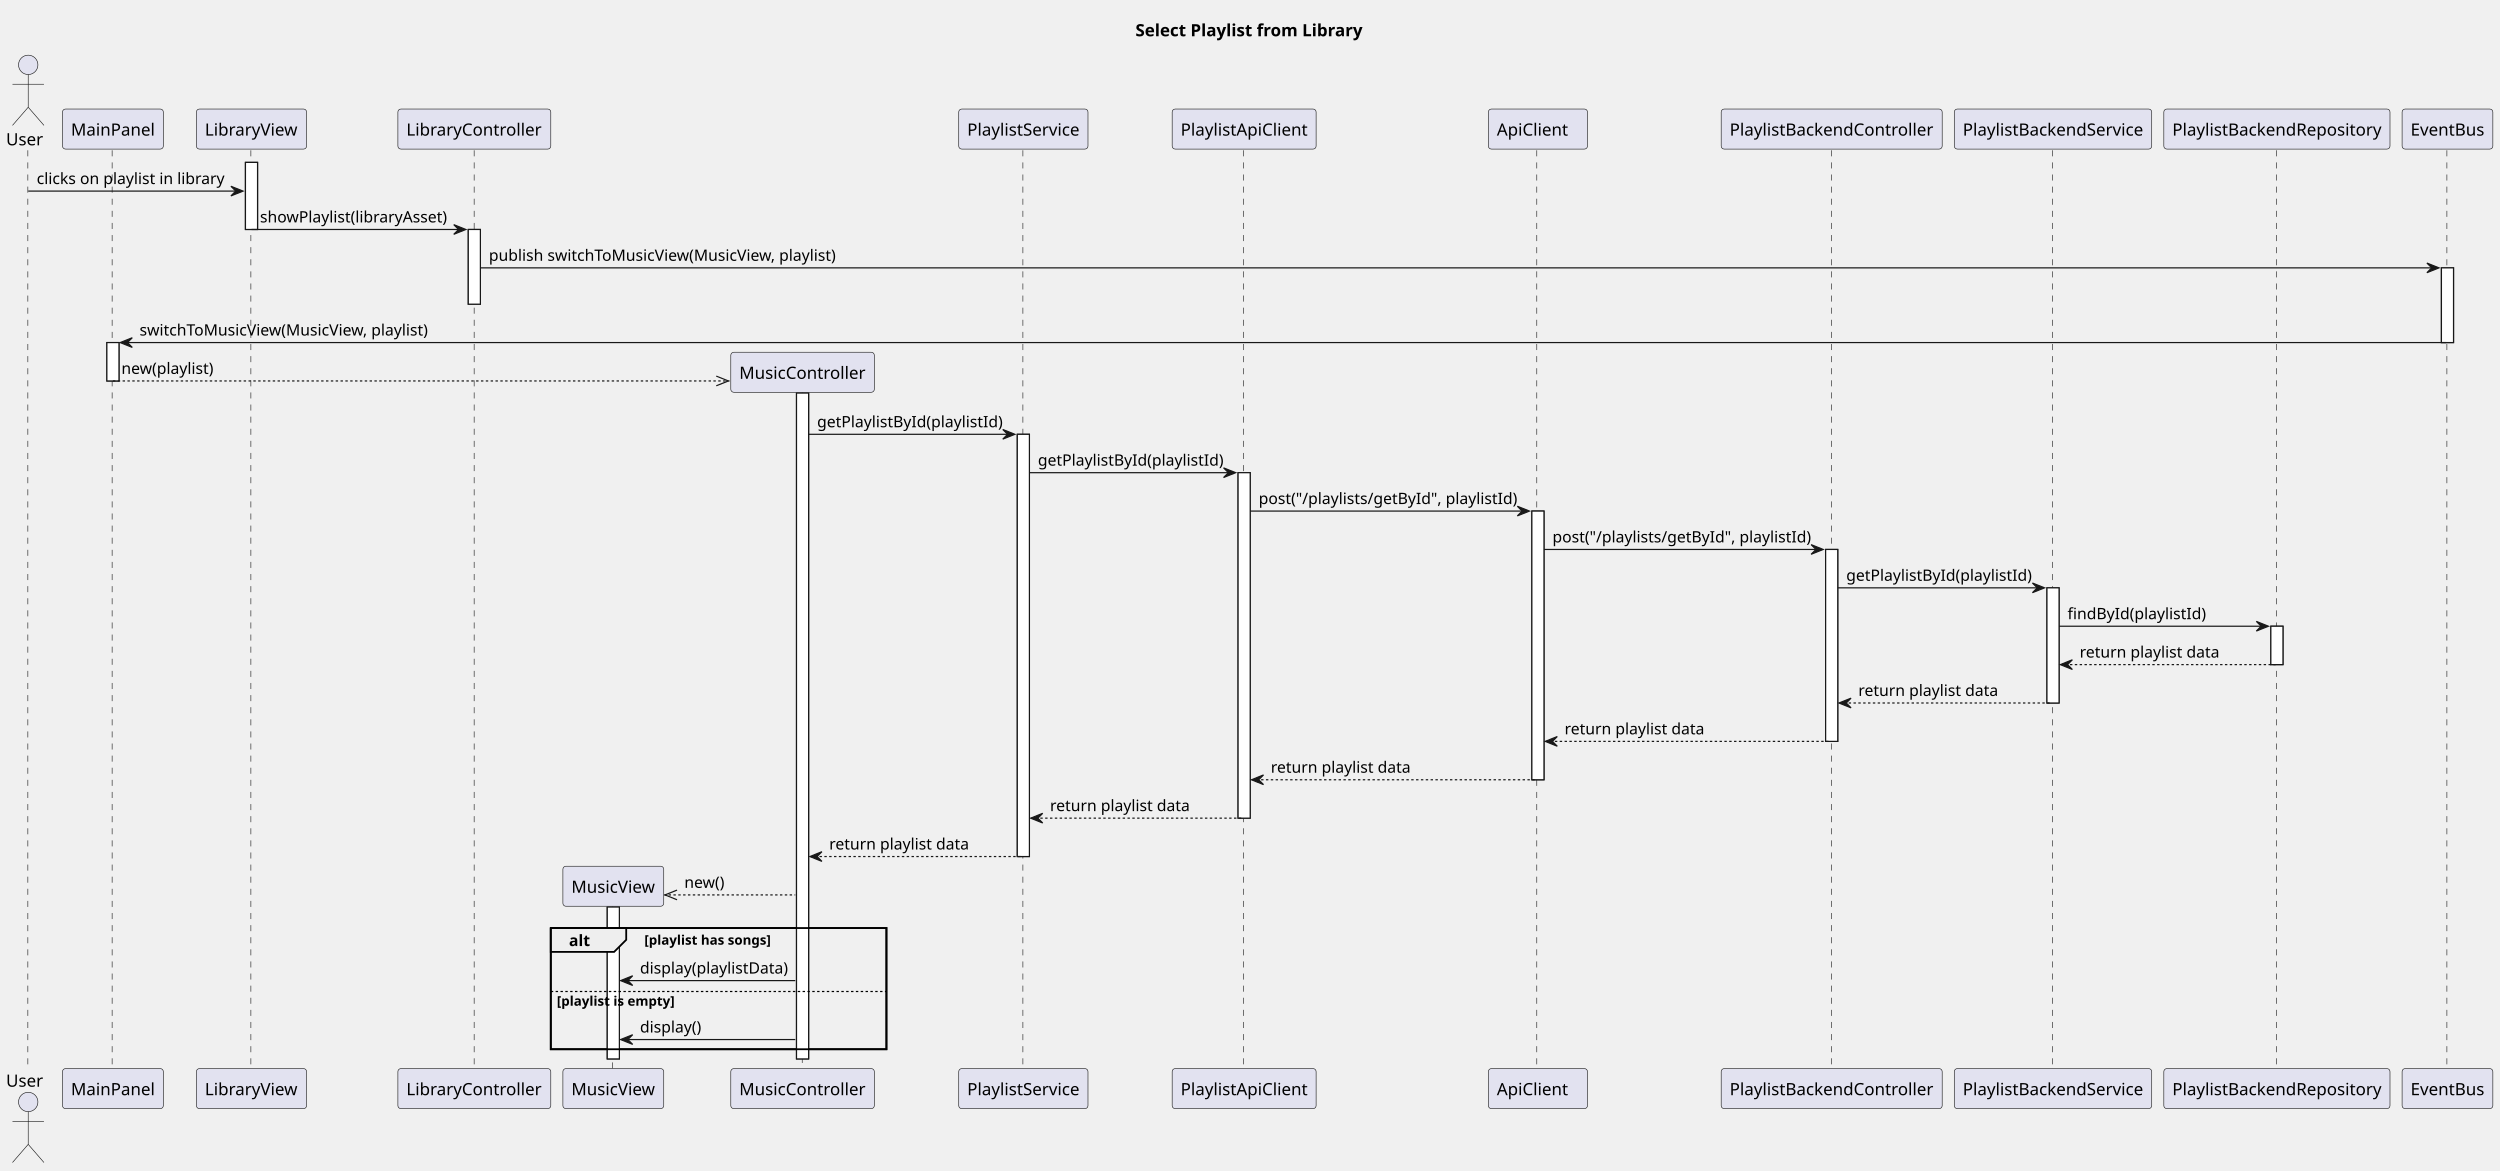
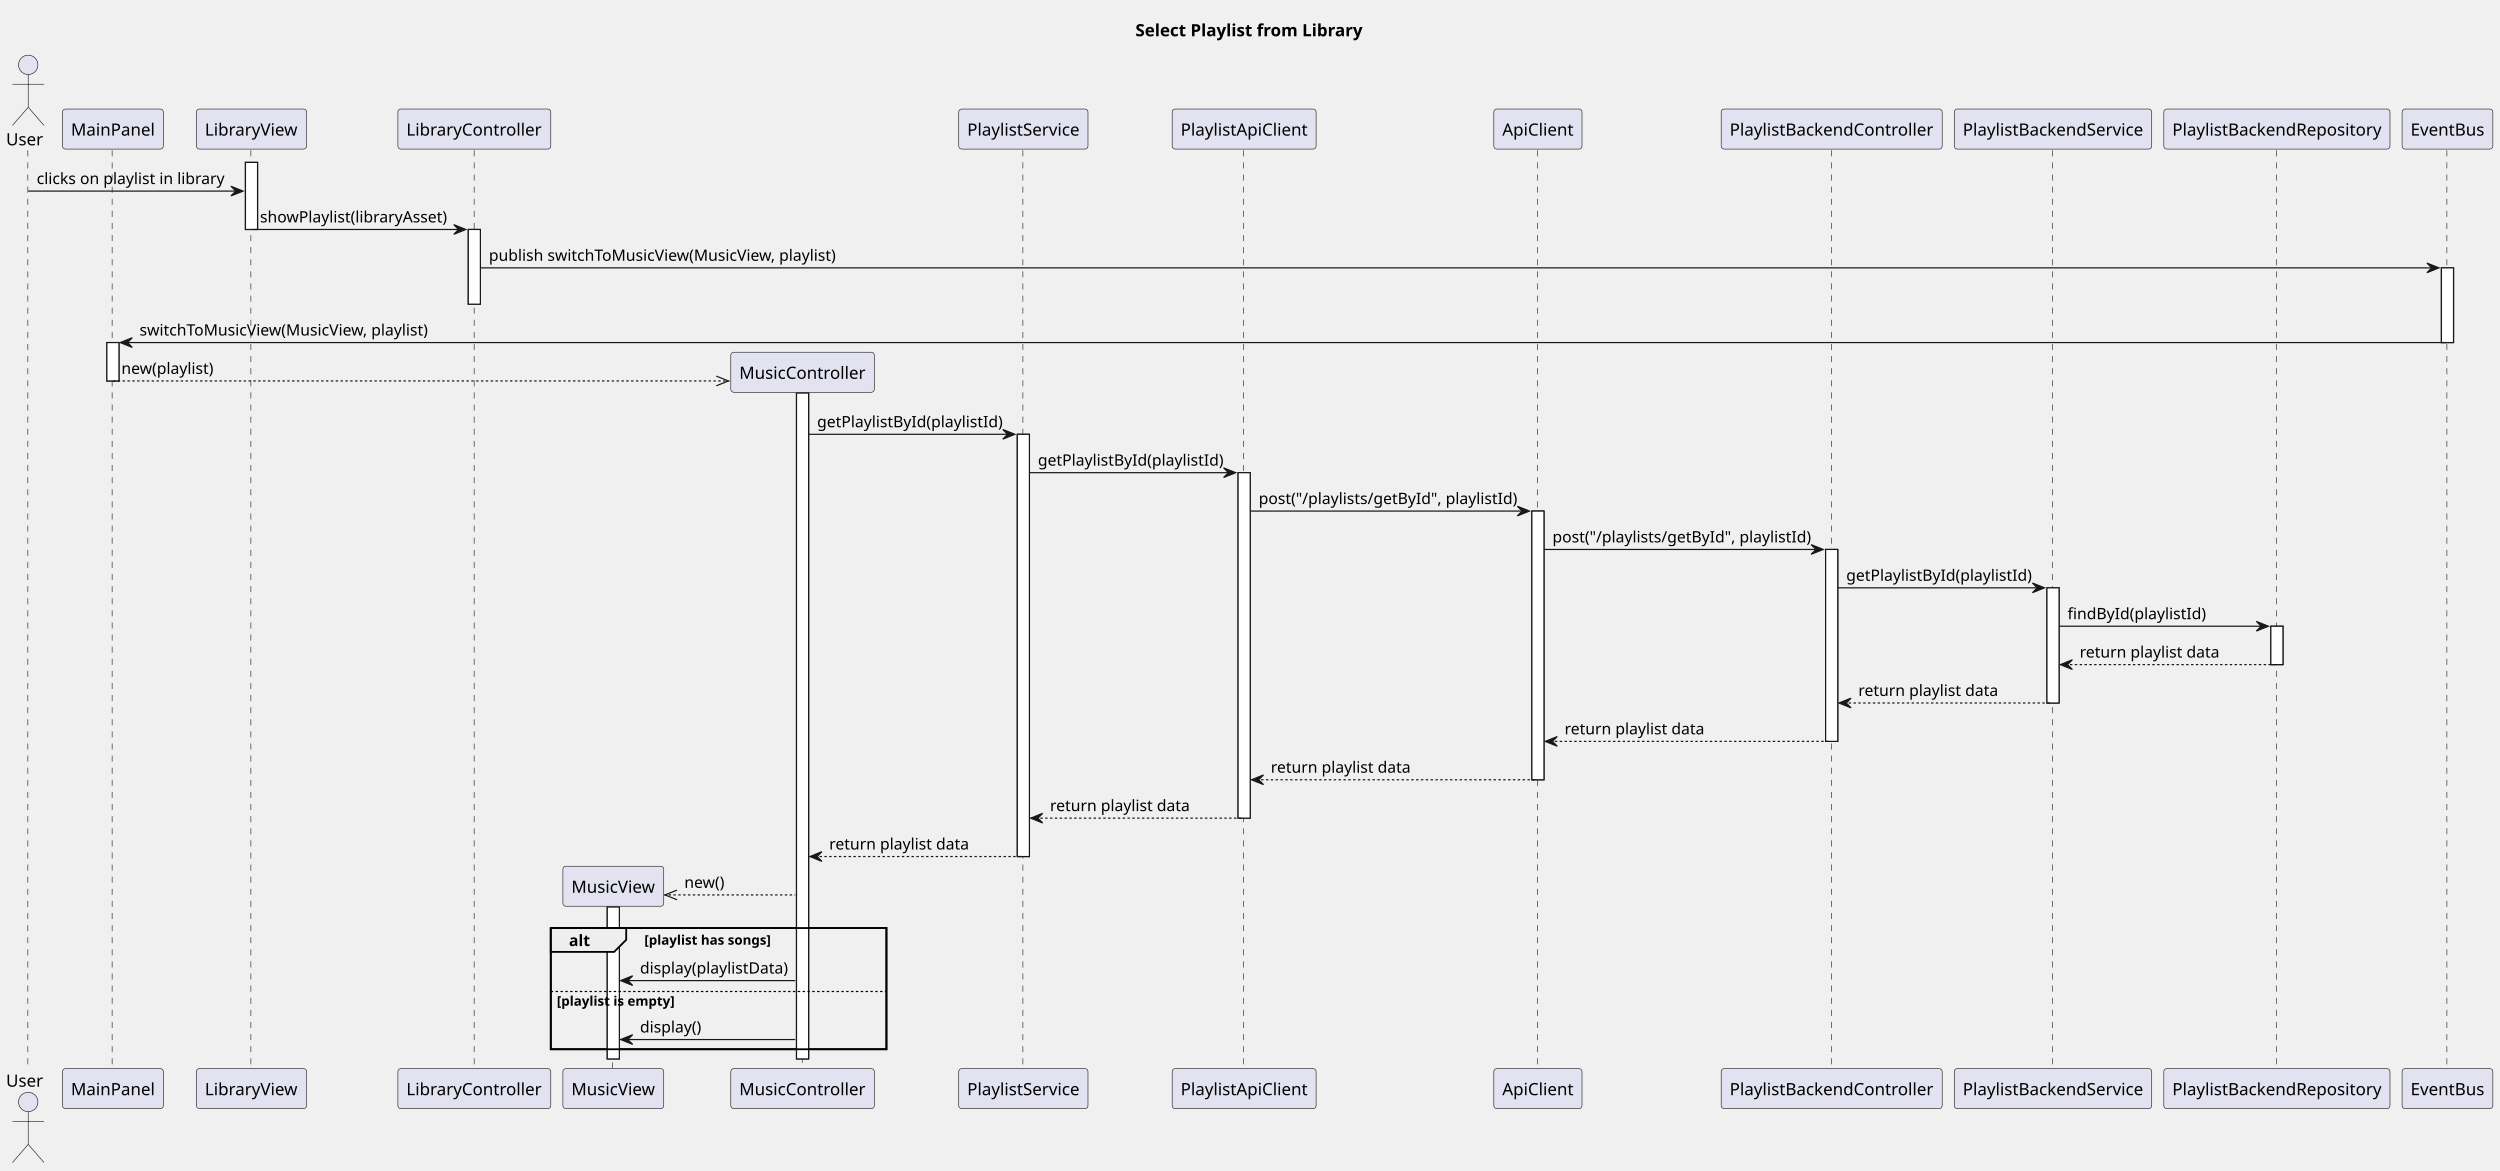
<svg xmlns="http://www.w3.org/2000/svg" contentStyleType="text/css" data-diagram-type="SEQUENCE" height="967px" preserveAspectRatio="none" style="width:2065px;height:967px;background:#FFFFFF;" version="1.1" viewBox="0 0 2065 967" width="2065px" zoomAndPan="magnify">
  <defs />
  <g>
    <text fill="#000000" font-family="sans-serif" font-size="14" font-weight="bold" lengthAdjust="spacing" textLength="187.361" x="937.864" y="29.966">Select Playlist from Library</text>
    <g>
      <rect fill="#FFFFFF" height="31.706" style="stroke:#181818;stroke-width:1;" width="10" x="88.268" y="282.96" />
    </g>
    <g>
      <rect fill="#FFFFFF" height="55.412" style="stroke:#181818;stroke-width:1;" width="10" x="202.737" y="134.136" />
    </g>
    <g>
      <rect fill="#FFFFFF" height="61.706" style="stroke:#181818;stroke-width:1;" width="10" x="386.801" y="189.548" />
    </g>
    <g>
      <rect fill="#FFFFFF" height="125.462" style="stroke:#181818;stroke-width:1;" width="10" x="501.598" y="749.206" />
    </g>
    <g>
      <rect fill="#FFFFFF" height="550.002" style="stroke:#181818;stroke-width:1;" width="10" x="657.915" y="324.666" />
    </g>
    <g>
      <rect fill="#FFFFFF" height="348.766" style="stroke:#181818;stroke-width:1;" width="10" x="840.289" y="358.734" />
    </g>
    <g>
      <rect fill="#FFFFFF" height="285.354" style="stroke:#181818;stroke-width:1;" width="10" x="1022.663" y="390.44" />
    </g>
    <g>
      <rect fill="#FFFFFF" height="221.942" style="stroke:#181818;stroke-width:1;" width="10" x="1265.319" y="422.146" />
    </g>
    <g>
      <rect fill="#FFFFFF" height="158.53" style="stroke:#181818;stroke-width:1;" width="10" x="1507.974" y="453.852" />
    </g>
    <g>
      <rect fill="#FFFFFF" height="95.118" style="stroke:#181818;stroke-width:1;" width="10" x="1690.782" y="485.558" />
    </g>
    <g>
      <rect fill="#FFFFFF" height="31.706" style="stroke:#181818;stroke-width:1;" width="10" x="1875.725" y="517.264" />
    </g>
    <g>
      <rect fill="#FFFFFF" height="61.706" style="stroke:#181818;stroke-width:1;" width="10" x="2016.611" y="221.254" />
    </g>
    <rect fill="none" height="100.1" style="stroke:#000000;stroke-width:1.5;" width="277.25" x="454.948" y="766.568" />
    <g class="participant-lifeline" data-entity-uid="part1" data-qualified-name="User" id="part1-lifeline">
      <g>
        <rect fill="#000000" fill-opacity="0" height="759.532" width="8" x="19.309" y="124.136" />
        <line style="stroke:#181818;stroke-width:0.5;stroke-dasharray:5,5;" x1="23" x2="23" y1="124.136" y2="883.668" />
      </g>
    </g>
    <g class="participant-lifeline" data-entity-uid="part2" data-qualified-name="MainPanel" id="part2-lifeline">
      <g>
        <rect fill="#000000" fill-opacity="0" height="759.532" width="8" x="89.268" y="124.136" />
        <line style="stroke:#181818;stroke-width:0.5;stroke-dasharray:5,5;" x1="92.618" x2="92.618" y1="124.136" y2="883.668" />
      </g>
    </g>
    <g class="participant-lifeline" data-entity-uid="part3" data-qualified-name="LibraryView" id="part3-lifeline">
      <g>
        <rect fill="#000000" fill-opacity="0" height="759.532" width="8" x="203.737" y="124.136" />
        <line style="stroke:#181818;stroke-width:0.5;stroke-dasharray:5,5;" x1="207.223" x2="207.223" y1="124.136" y2="883.668" />
      </g>
    </g>
    <g class="participant-lifeline" data-entity-uid="part4" data-qualified-name="LibraryController" id="part4-lifeline">
      <g>
        <rect fill="#000000" fill-opacity="0" height="759.532" width="8" x="387.801" y="124.136" />
        <line style="stroke:#181818;stroke-width:0.5;stroke-dasharray:5,5;" x1="391.654" x2="391.654" y1="124.136" y2="883.668" />
      </g>
    </g>
    <g class="participant-lifeline" data-entity-uid="part5" data-qualified-name="MusicView" id="part5-lifeline">
      <g>
        <rect fill="#000000" fill-opacity="0" height="136.134" width="8" x="502.598" y="747.534" />
        <line style="stroke:#181818;stroke-width:0.5;stroke-dasharray:5,5;" x1="505.948" x2="505.948" y1="747.534" y2="883.668" />
      </g>
    </g>
    <g class="participant-lifeline" data-entity-uid="part6" data-qualified-name="MusicController" id="part6-lifeline">
      <g>
        <rect fill="#000000" fill-opacity="0" height="560.674" width="8" x="658.915" y="322.994" />
        <line style="stroke:#181818;stroke-width:0.5;stroke-dasharray:5,5;" x1="662.632" x2="662.632" y1="322.994" y2="883.668" />
      </g>
    </g>
    <g class="participant-lifeline" data-entity-uid="part7" data-qualified-name="PlaylistService" id="part7-lifeline">
      <g>
        <rect fill="#000000" fill-opacity="0" height="759.532" width="8" x="841.289" y="124.136" />
        <line style="stroke:#181818;stroke-width:0.5;stroke-dasharray:5,5;" x1="844.907" x2="844.907" y1="124.136" y2="883.668" />
      </g>
    </g>
    <g class="participant-lifeline" data-entity-uid="part8" data-qualified-name="PlaylistApiClient" id="part8-lifeline">
      <g>
        <rect fill="#000000" fill-opacity="0" height="759.532" width="8" x="1023.663" y="124.136" />
        <line style="stroke:#181818;stroke-width:0.5;stroke-dasharray:5,5;" x1="1027.213" x2="1027.213" y1="124.136" y2="883.668" />
      </g>
    </g>
    <g class="participant-lifeline" data-entity-uid="part9" data-qualified-name="ApiClient" id="part9-lifeline">
      <g>
        <rect fill="#000000" fill-opacity="0" height="759.532" width="8" x="1266.319" y="124.136" />
-         <line style="stroke:#181818;stroke-width:0.5;stroke-dasharray:5,5;" x1="1269.383" x2="1269.383" y1="124.136" y2="883.668" />
+         <line style="stroke:#181818;stroke-width:0.5;stroke-dasharray:5,5;" x1="1269.898" x2="1269.898" y1="124.136" y2="883.668" />
      </g>
    </g>
    <g class="participant-lifeline" data-entity-uid="part10" data-qualified-name="PlaylistBackendController" id="part10-lifeline">
      <g>
        <rect fill="#000000" fill-opacity="0" height="759.532" width="8" x="1508.974" y="124.136" />
        <line style="stroke:#181818;stroke-width:0.5;stroke-dasharray:5,5;" x1="1512.701" x2="1512.701" y1="124.136" y2="883.668" />
      </g>
    </g>
    <g class="participant-lifeline" data-entity-uid="part11" data-qualified-name="PlaylistBackendService" id="part11-lifeline">
      <g>
        <rect fill="#000000" fill-opacity="0" height="759.532" width="8" x="1691.782" y="124.136" />
        <line style="stroke:#181818;stroke-width:0.5;stroke-dasharray:5,5;" x1="1695.246" x2="1695.246" y1="124.136" y2="883.668" />
      </g>
    </g>
    <g class="participant-lifeline" data-entity-uid="part12" data-qualified-name="PlaylistBackendRepository" id="part12-lifeline">
      <g>
        <rect fill="#000000" fill-opacity="0" height="759.532" width="8" x="1876.725" y="124.136" />
        <line style="stroke:#181818;stroke-width:0.5;stroke-dasharray:5,5;" x1="1880.318" x2="1880.318" y1="124.136" y2="883.668" />
      </g>
    </g>
    <g class="participant-lifeline" data-entity-uid="part13" data-qualified-name="EventBus" id="part13-lifeline">
      <g>
        <rect fill="#000000" fill-opacity="0" height="759.532" width="8" x="2017.611" y="124.136" />
        <line style="stroke:#181818;stroke-width:0.5;stroke-dasharray:5,5;" x1="2021.133" x2="2021.133" y1="124.136" y2="883.668" />
      </g>
    </g>
    <g class="participant participant-head" data-entity-uid="part1" data-qualified-name="User" id="part1-head">
      <text fill="#000000" font-family="sans-serif" font-size="14" lengthAdjust="spacing" textLength="30.618" x="5" y="120.034">User</text>
      <ellipse cx="23.309" cy="53.568" fill="#E2E2F0" rx="8" ry="8" style="stroke:#181818;stroke-width:0.5;" />
      <path d="M23.309,61.568 L23.309,88.568 M10.309,69.568 L36.309,69.568 M23.309,88.568 L10.309,103.568 M23.309,88.568 L36.309,103.568" fill="none" style="stroke:#181818;stroke-width:0.5;" />
    </g>
    <g class="participant participant-tail" data-entity-uid="part1" data-qualified-name="User" id="part1-tail">
      <text fill="#000000" font-family="sans-serif" font-size="14" lengthAdjust="spacing" textLength="30.618" x="5" y="897.634">User</text>
      <ellipse cx="23.309" cy="910.236" fill="#E2E2F0" rx="8" ry="8" style="stroke:#181818;stroke-width:0.5;" />
      <path d="M23.309,918.236 L23.309,945.236 M10.309,926.236 L36.309,926.236 M23.309,945.236 L10.309,960.236 M23.309,945.236 L36.309,960.236" fill="none" style="stroke:#181818;stroke-width:0.5;" />
    </g>
    <g class="participant participant-head" data-entity-uid="part2" data-qualified-name="MainPanel" id="part2-head">
      <rect fill="#E2E2F0" height="33.068" rx="2.5" ry="2.5" style="stroke:#181818;stroke-width:0.5;" width="83.3" x="51.618" y="90.068" />
      <text fill="#000000" font-family="sans-serif" font-size="14" lengthAdjust="spacing" textLength="69.3" x="58.618" y="112.034">MainPanel</text>
    </g>
    <g class="participant participant-tail" data-entity-uid="part2" data-qualified-name="MainPanel" id="part2-tail">
      <rect fill="#E2E2F0" height="33.068" rx="2.5" ry="2.5" style="stroke:#181818;stroke-width:0.5;" width="83.3" x="51.618" y="882.668" />
      <text fill="#000000" font-family="sans-serif" font-size="14" lengthAdjust="spacing" textLength="69.3" x="58.618" y="904.634">MainPanel</text>
    </g>
    <g class="participant participant-head" data-entity-uid="part3" data-qualified-name="LibraryView" id="part3-head">
      <rect fill="#E2E2F0" height="33.068" rx="2.5" ry="2.5" style="stroke:#181818;stroke-width:0.5;" width="91.028" x="162.223" y="90.068" />
      <text fill="#000000" font-family="sans-serif" font-size="14" lengthAdjust="spacing" textLength="77.028" x="169.223" y="112.034">LibraryView</text>
    </g>
    <g class="participant participant-tail" data-entity-uid="part3" data-qualified-name="LibraryView" id="part3-tail">
      <rect fill="#E2E2F0" height="33.068" rx="2.5" ry="2.5" style="stroke:#181818;stroke-width:0.5;" width="91.028" x="162.223" y="882.668" />
      <text fill="#000000" font-family="sans-serif" font-size="14" lengthAdjust="spacing" textLength="77.028" x="169.223" y="904.634">LibraryView</text>
    </g>
    <g class="participant participant-head" data-entity-uid="part4" data-qualified-name="LibraryController" id="part4-head">
      <rect fill="#E2E2F0" height="33.068" rx="2.5" ry="2.5" style="stroke:#181818;stroke-width:0.5;" width="126.294" x="328.654" y="90.068" />
      <text fill="#000000" font-family="sans-serif" font-size="14" lengthAdjust="spacing" textLength="112.294" x="335.654" y="112.034">LibraryController</text>
    </g>
    <g class="participant participant-tail" data-entity-uid="part4" data-qualified-name="LibraryController" id="part4-tail">
      <rect fill="#E2E2F0" height="33.068" rx="2.5" ry="2.5" style="stroke:#181818;stroke-width:0.5;" width="126.294" x="328.654" y="882.668" />
      <text fill="#000000" font-family="sans-serif" font-size="14" lengthAdjust="spacing" textLength="112.294" x="335.654" y="904.634">LibraryController</text>
    </g>
    <g class="participant participant-tail" data-entity-uid="part5" data-qualified-name="MusicView" id="part5-tail">
      <rect fill="#E2E2F0" height="33.068" rx="2.5" ry="2.5" style="stroke:#181818;stroke-width:0.5;" width="83.3" x="464.948" y="882.668" />
      <text fill="#000000" font-family="sans-serif" font-size="14" lengthAdjust="spacing" textLength="69.3" x="471.948" y="904.634">MusicView</text>
    </g>
    <g class="participant participant-tail" data-entity-uid="part6" data-qualified-name="MusicController" id="part6-tail">
      <rect fill="#E2E2F0" height="33.068" rx="2.5" ry="2.5" style="stroke:#181818;stroke-width:0.5;" width="118.566" x="603.632" y="882.668" />
      <text fill="#000000" font-family="sans-serif" font-size="14" lengthAdjust="spacing" textLength="104.566" x="610.632" y="904.634">MusicController</text>
    </g>
    <g class="participant participant-head" data-entity-uid="part7" data-qualified-name="PlaylistService" id="part7-head">
      <rect fill="#E2E2F0" height="33.068" rx="2.5" ry="2.5" style="stroke:#181818;stroke-width:0.5;" width="106.764" x="791.907" y="90.068" />
      <text fill="#000000" font-family="sans-serif" font-size="14" lengthAdjust="spacing" textLength="92.764" x="798.907" y="112.034">PlaylistService</text>
    </g>
    <g class="participant participant-tail" data-entity-uid="part7" data-qualified-name="PlaylistService" id="part7-tail">
      <rect fill="#E2E2F0" height="33.068" rx="2.5" ry="2.5" style="stroke:#181818;stroke-width:0.5;" width="106.764" x="791.907" y="882.668" />
      <text fill="#000000" font-family="sans-serif" font-size="14" lengthAdjust="spacing" textLength="92.764" x="798.907" y="904.634">PlaylistService</text>
    </g>
    <g class="participant participant-head" data-entity-uid="part8" data-qualified-name="PlaylistApiClient" id="part8-head">
      <rect fill="#E2E2F0" height="33.068" rx="2.5" ry="2.5" style="stroke:#181818;stroke-width:0.5;" width="118.902" x="968.212" y="90.068" />
      <text fill="#000000" font-family="sans-serif" font-size="14" lengthAdjust="spacing" textLength="104.902" x="975.212" y="112.034">PlaylistApiClient</text>
    </g>
    <g class="participant participant-tail" data-entity-uid="part8" data-qualified-name="PlaylistApiClient" id="part8-tail">
      <rect fill="#E2E2F0" height="33.068" rx="2.5" ry="2.5" style="stroke:#181818;stroke-width:0.5;" width="118.902" x="968.212" y="882.668" />
      <text fill="#000000" font-family="sans-serif" font-size="14" lengthAdjust="spacing" textLength="104.902" x="975.212" y="904.634">PlaylistApiClient</text>
    </g>
    <g class="participant participant-head" data-entity-uid="part9" data-qualified-name="ApiClient" id="part9-head">
-       <rect fill="#E2E2F0" height="33.068" rx="2.5" ry="2.5" style="stroke:#181818;stroke-width:0.5;" width="81.872" x="1229.383" y="90.068" />
-       <text fill="#000000" font-family="sans-serif" font-size="14" lengthAdjust="spacing" textLength="67.872" x="1236.383" y="112.034">ApiClient</text>
+       <rect fill="#E2E2F0" height="33.068" rx="2.5" ry="2.5" style="stroke:#181818;stroke-width:0.5;" width="72.842" x="1233.898" y="90.068" />
+       <text fill="#000000" font-family="sans-serif" font-size="14" lengthAdjust="spacing" textLength="58.842" x="1240.898" y="112.034">ApiClient</text>
    </g>
    <g class="participant participant-tail" data-entity-uid="part9" data-qualified-name="ApiClient" id="part9-tail">
-       <rect fill="#E2E2F0" height="33.068" rx="2.5" ry="2.5" style="stroke:#181818;stroke-width:0.5;" width="81.872" x="1229.383" y="882.668" />
-       <text fill="#000000" font-family="sans-serif" font-size="14" lengthAdjust="spacing" textLength="67.872" x="1236.383" y="904.634">ApiClient</text>
+       <rect fill="#E2E2F0" height="33.068" rx="2.5" ry="2.5" style="stroke:#181818;stroke-width:0.5;" width="72.842" x="1233.898" y="882.668" />
+       <text fill="#000000" font-family="sans-serif" font-size="14" lengthAdjust="spacing" textLength="58.842" x="1240.898" y="904.634">ApiClient</text>
    </g>
    <g class="participant participant-head" data-entity-uid="part10" data-qualified-name="PlaylistBackendController" id="part10-head">
      <rect fill="#E2E2F0" height="33.068" rx="2.5" ry="2.5" style="stroke:#181818;stroke-width:0.5;" width="182.545" x="1421.701" y="90.068" />
      <text fill="#000000" font-family="sans-serif" font-size="14" lengthAdjust="spacing" textLength="168.545" x="1428.701" y="112.034">PlaylistBackendController</text>
    </g>
    <g class="participant participant-tail" data-entity-uid="part10" data-qualified-name="PlaylistBackendController" id="part10-tail">
      <rect fill="#E2E2F0" height="33.068" rx="2.5" ry="2.5" style="stroke:#181818;stroke-width:0.5;" width="182.545" x="1421.701" y="882.668" />
      <text fill="#000000" font-family="sans-serif" font-size="14" lengthAdjust="spacing" textLength="168.545" x="1428.701" y="904.634">PlaylistBackendController</text>
    </g>
    <g class="participant participant-head" data-entity-uid="part11" data-qualified-name="PlaylistBackendService" id="part11-head">
      <rect fill="#E2E2F0" height="33.068" rx="2.5" ry="2.5" style="stroke:#181818;stroke-width:0.5;" width="163.071" x="1614.246" y="90.068" />
      <text fill="#000000" font-family="sans-serif" font-size="14" lengthAdjust="spacing" textLength="149.071" x="1621.246" y="112.034">PlaylistBackendService</text>
    </g>
    <g class="participant participant-tail" data-entity-uid="part11" data-qualified-name="PlaylistBackendService" id="part11-tail">
      <rect fill="#E2E2F0" height="33.068" rx="2.5" ry="2.5" style="stroke:#181818;stroke-width:0.5;" width="163.071" x="1614.246" y="882.668" />
      <text fill="#000000" font-family="sans-serif" font-size="14" lengthAdjust="spacing" textLength="149.071" x="1621.246" y="904.634">PlaylistBackendService</text>
    </g>
    <g class="participant participant-head" data-entity-uid="part12" data-qualified-name="PlaylistBackendRepository" id="part12-head">
      <rect fill="#E2E2F0" height="33.068" rx="2.5" ry="2.5" style="stroke:#181818;stroke-width:0.5;" width="186.815" x="1787.318" y="90.068" />
      <text fill="#000000" font-family="sans-serif" font-size="14" lengthAdjust="spacing" textLength="172.815" x="1794.318" y="112.034">PlaylistBackendRepository</text>
    </g>
    <g class="participant participant-tail" data-entity-uid="part12" data-qualified-name="PlaylistBackendRepository" id="part12-tail">
      <rect fill="#E2E2F0" height="33.068" rx="2.5" ry="2.5" style="stroke:#181818;stroke-width:0.5;" width="186.815" x="1787.318" y="882.668" />
      <text fill="#000000" font-family="sans-serif" font-size="14" lengthAdjust="spacing" textLength="172.815" x="1794.318" y="904.634">PlaylistBackendRepository</text>
    </g>
    <g class="participant participant-head" data-entity-uid="part13" data-qualified-name="EventBus" id="part13-head">
      <rect fill="#E2E2F0" height="33.068" rx="2.5" ry="2.5" style="stroke:#181818;stroke-width:0.5;" width="74.956" x="1984.133" y="90.068" />
      <text fill="#000000" font-family="sans-serif" font-size="14" lengthAdjust="spacing" textLength="60.956" x="1991.133" y="112.034">EventBus</text>
    </g>
    <g class="participant participant-tail" data-entity-uid="part13" data-qualified-name="EventBus" id="part13-tail">
      <rect fill="#E2E2F0" height="33.068" rx="2.5" ry="2.5" style="stroke:#181818;stroke-width:0.5;" width="74.956" x="1984.133" y="882.668" />
      <text fill="#000000" font-family="sans-serif" font-size="14" lengthAdjust="spacing" textLength="60.956" x="1991.133" y="904.634">EventBus</text>
    </g>
    <g>
      <rect fill="#FFFFFF" height="31.706" style="stroke:#181818;stroke-width:1;" width="10" x="88.268" y="282.96" />
    </g>
    <g>
      <rect fill="#FFFFFF" height="55.412" style="stroke:#181818;stroke-width:1;" width="10" x="202.737" y="134.136" />
    </g>
    <g>
      <rect fill="#FFFFFF" height="61.706" style="stroke:#181818;stroke-width:1;" width="10" x="386.801" y="189.548" />
    </g>
    <g>
      <rect fill="#FFFFFF" height="125.462" style="stroke:#181818;stroke-width:1;" width="10" x="501.598" y="749.206" />
    </g>
    <g>
      <rect fill="#FFFFFF" height="550.002" style="stroke:#181818;stroke-width:1;" width="10" x="657.915" y="324.666" />
    </g>
    <g>
      <rect fill="#FFFFFF" height="348.766" style="stroke:#181818;stroke-width:1;" width="10" x="840.289" y="358.734" />
    </g>
    <g>
      <rect fill="#FFFFFF" height="285.354" style="stroke:#181818;stroke-width:1;" width="10" x="1022.663" y="390.44" />
    </g>
    <g>
      <rect fill="#FFFFFF" height="221.942" style="stroke:#181818;stroke-width:1;" width="10" x="1265.319" y="422.146" />
    </g>
    <g>
      <rect fill="#FFFFFF" height="158.53" style="stroke:#181818;stroke-width:1;" width="10" x="1507.974" y="453.852" />
    </g>
    <g>
      <rect fill="#FFFFFF" height="95.118" style="stroke:#181818;stroke-width:1;" width="10" x="1690.782" y="485.558" />
    </g>
    <g>
      <rect fill="#FFFFFF" height="31.706" style="stroke:#181818;stroke-width:1;" width="10" x="1875.725" y="517.264" />
    </g>
    <g>
      <rect fill="#FFFFFF" height="61.706" style="stroke:#181818;stroke-width:1;" width="10" x="2016.611" y="221.254" />
    </g>
    <g class="message" data-entity-1="part1" data-entity-2="part3" id="msg1">
      <polygon fill="#181818" points="190.737,153.842,200.737,157.842,190.737,161.842,194.737,157.842" style="stroke:#181818;stroke-width:1;" />
      <line style="stroke:#181818;stroke-width:1;" x1="23.309" x2="196.737" y1="157.842" y2="157.842" />
      <text fill="#000000" font-family="sans-serif" font-size="13" lengthAdjust="spacing" textLength="155.428" x="30.309" y="152.033">clicks on playlist in library</text>
    </g>
    <g class="message" data-entity-1="part3" data-entity-2="part4" id="msg2">
      <polygon fill="#181818" points="374.801,185.548,384.801,189.548,374.801,193.548,378.801,189.548" style="stroke:#181818;stroke-width:1;" />
      <line style="stroke:#181818;stroke-width:1;" x1="207.737" x2="380.801" y1="189.548" y2="189.548" />
      <text fill="#000000" font-family="sans-serif" font-size="13" lengthAdjust="spacing" textLength="155.064" x="214.737" y="183.739">showPlaylist(libraryAsset)</text>
    </g>
    <g class="message" data-entity-1="part4" data-entity-2="part13" id="msg3">
      <polygon fill="#181818" points="2004.611,217.254,2014.611,221.254,2004.611,225.254,2008.611,221.254" style="stroke:#181818;stroke-width:1;" />
      <line style="stroke:#181818;stroke-width:1;" x1="396.801" x2="2010.611" y1="221.254" y2="221.254" />
      <text fill="#000000" font-family="sans-serif" font-size="13" lengthAdjust="spacing" textLength="288.496" x="403.801" y="215.445">publish switchToMusicView(MusicView, playlist)</text>
    </g>
    <g class="message" data-entity-1="part13" data-entity-2="part2" id="msg4">
      <polygon fill="#181818" points="109.268,278.96,99.268,282.96,109.268,286.96,105.268,282.96" style="stroke:#181818;stroke-width:1;" />
      <line style="stroke:#181818;stroke-width:1;" x1="103.268" x2="2020.611" y1="282.96" y2="282.96" />
      <text fill="#000000" font-family="sans-serif" font-size="13" lengthAdjust="spacing" textLength="240.123" x="115.268" y="277.151">switchToMusicView(MusicView, playlist)</text>
    </g>
    <g class="message" data-entity-1="part2" data-entity-2="part6" id="msg5">
      <line style="stroke:#181818;stroke-width:1;" x1="601.632" x2="591.632" y1="314.666" y2="310.666" />
      <line style="stroke:#181818;stroke-width:1;" x1="601.632" x2="591.632" y1="314.666" y2="318.666" />
      <line style="stroke:#181818;stroke-width:1;stroke-dasharray:2,2;" x1="93.268" x2="602.632" y1="314.666" y2="314.666" />
      <text fill="#000000" font-family="sans-serif" font-size="13" lengthAdjust="spacing" textLength="76.284" x="100.268" y="308.857">new(playlist)</text>
    </g>
    <rect fill="#E2E2F0" height="33.068" rx="2.5" ry="2.5" style="stroke:#181818;stroke-width:0.5;" width="118.566" x="603.632" y="290.96" />
    <text fill="#000000" font-family="sans-serif" font-size="14" lengthAdjust="spacing" textLength="104.566" x="610.632" y="312.926">MusicController</text>
    <g class="message" data-entity-1="part6" data-entity-2="part7" id="msg7">
      <polygon fill="#181818" points="828.289,354.734,838.289,358.734,828.289,362.734,832.289,358.734" style="stroke:#181818;stroke-width:1;" />
      <line style="stroke:#181818;stroke-width:1;" x1="667.915" x2="834.289" y1="358.734" y2="358.734" />
      <text fill="#000000" font-family="sans-serif" font-size="13" lengthAdjust="spacing" textLength="153.374" x="674.915" y="352.925">getPlaylistById(playlistId)</text>
    </g>
    <g class="message" data-entity-1="part7" data-entity-2="part8" id="msg8">
      <polygon fill="#181818" points="1010.663,386.44,1020.663,390.44,1010.663,394.44,1014.663,390.44" style="stroke:#181818;stroke-width:1;" />
      <line style="stroke:#181818;stroke-width:1;" x1="850.289" x2="1016.663" y1="390.44" y2="390.44" />
      <text fill="#000000" font-family="sans-serif" font-size="13" lengthAdjust="spacing" textLength="153.374" x="857.289" y="384.631">getPlaylistById(playlistId)</text>
    </g>
    <g class="message" data-entity-1="part8" data-entity-2="part9" id="msg9">
      <polygon fill="#181818" points="1253.319,418.146,1263.319,422.146,1253.319,426.146,1257.319,422.146" style="stroke:#181818;stroke-width:1;" />
      <line style="stroke:#181818;stroke-width:1;" x1="1032.663" x2="1259.319" y1="422.146" y2="422.146" />
      <text fill="#000000" font-family="sans-serif" font-size="13" lengthAdjust="spacing" textLength="213.655" x="1039.663" y="416.337">post("/playlists/getById", playlistId)</text>
    </g>
    <g class="message" data-entity-1="part9" data-entity-2="part10" id="msg10">
      <polygon fill="#181818" points="1495.974,449.852,1505.974,453.852,1495.974,457.852,1499.974,453.852" style="stroke:#181818;stroke-width:1;" />
      <line style="stroke:#181818;stroke-width:1;" x1="1275.319" x2="1501.974" y1="453.852" y2="453.852" />
      <text fill="#000000" font-family="sans-serif" font-size="13" lengthAdjust="spacing" textLength="213.655" x="1282.319" y="448.043">post("/playlists/getById", playlistId)</text>
    </g>
    <g class="message" data-entity-1="part10" data-entity-2="part11" id="msg11">
      <polygon fill="#181818" points="1678.782,481.558,1688.782,485.558,1678.782,489.558,1682.782,485.558" style="stroke:#181818;stroke-width:1;" />
      <line style="stroke:#181818;stroke-width:1;" x1="1517.974" x2="1684.782" y1="485.558" y2="485.558" />
      <text fill="#000000" font-family="sans-serif" font-size="13" lengthAdjust="spacing" textLength="153.374" x="1524.974" y="479.749">getPlaylistById(playlistId)</text>
    </g>
    <g class="message" data-entity-1="part11" data-entity-2="part12" id="msg12">
      <polygon fill="#181818" points="1863.725,513.264,1873.725,517.264,1863.725,521.264,1867.725,517.264" style="stroke:#181818;stroke-width:1;" />
      <line style="stroke:#181818;stroke-width:1;" x1="1700.782" x2="1869.725" y1="517.264" y2="517.264" />
      <text fill="#000000" font-family="sans-serif" font-size="13" lengthAdjust="spacing" textLength="114.439" x="1707.782" y="511.455">findById(playlistId)</text>
    </g>
    <g class="message" data-entity-1="part12" data-entity-2="part11" id="msg13">
      <polygon fill="#181818" points="1711.782,544.97,1701.782,548.97,1711.782,552.97,1707.782,548.97" style="stroke:#181818;stroke-width:1;" />
      <line style="stroke:#181818;stroke-width:1;stroke-dasharray:2,2;" x1="1705.782" x2="1879.725" y1="548.97" y2="548.97" />
      <text fill="#000000" font-family="sans-serif" font-size="13" lengthAdjust="spacing" textLength="115.765" x="1717.782" y="543.161">return playlist data</text>
    </g>
    <g class="message" data-entity-1="part11" data-entity-2="part10" id="msg14">
      <polygon fill="#181818" points="1528.974,576.676,1518.974,580.676,1528.974,584.676,1524.974,580.676" style="stroke:#181818;stroke-width:1;" />
      <line style="stroke:#181818;stroke-width:1;stroke-dasharray:2,2;" x1="1522.974" x2="1694.782" y1="580.676" y2="580.676" />
      <text fill="#000000" font-family="sans-serif" font-size="13" lengthAdjust="spacing" textLength="115.765" x="1534.974" y="574.867">return playlist data</text>
    </g>
    <g class="message" data-entity-1="part10" data-entity-2="part9" id="msg15">
      <polygon fill="#181818" points="1286.319,608.382,1276.319,612.382,1286.319,616.382,1282.319,612.382" style="stroke:#181818;stroke-width:1;" />
      <line style="stroke:#181818;stroke-width:1;stroke-dasharray:2,2;" x1="1280.319" x2="1511.974" y1="612.382" y2="612.382" />
      <text fill="#000000" font-family="sans-serif" font-size="13" lengthAdjust="spacing" textLength="115.765" x="1292.319" y="606.573">return playlist data</text>
    </g>
    <g class="message" data-entity-1="part9" data-entity-2="part8" id="msg16">
      <polygon fill="#181818" points="1043.663,640.088,1033.663,644.088,1043.663,648.088,1039.663,644.088" style="stroke:#181818;stroke-width:1;" />
      <line style="stroke:#181818;stroke-width:1;stroke-dasharray:2,2;" x1="1037.663" x2="1269.319" y1="644.088" y2="644.088" />
      <text fill="#000000" font-family="sans-serif" font-size="13" lengthAdjust="spacing" textLength="115.765" x="1049.663" y="638.279">return playlist data</text>
    </g>
    <g class="message" data-entity-1="part8" data-entity-2="part7" id="msg17">
      <polygon fill="#181818" points="861.289,671.794,851.289,675.794,861.289,679.794,857.289,675.794" style="stroke:#181818;stroke-width:1;" />
      <line style="stroke:#181818;stroke-width:1;stroke-dasharray:2,2;" x1="855.289" x2="1026.663" y1="675.794" y2="675.794" />
      <text fill="#000000" font-family="sans-serif" font-size="13" lengthAdjust="spacing" textLength="115.765" x="867.289" y="669.985">return playlist data</text>
    </g>
    <g class="message" data-entity-1="part7" data-entity-2="part6" id="msg18">
      <polygon fill="#181818" points="678.915,703.5,668.915,707.5,678.915,711.5,674.915,707.5" style="stroke:#181818;stroke-width:1;" />
      <line style="stroke:#181818;stroke-width:1;stroke-dasharray:2,2;" x1="672.915" x2="844.289" y1="707.5" y2="707.5" />
      <text fill="#000000" font-family="sans-serif" font-size="13" lengthAdjust="spacing" textLength="115.765" x="684.915" y="701.691">return playlist data</text>
    </g>
    <g class="message" data-entity-1="part6" data-entity-2="part5" id="msg19">
      <line style="stroke:#181818;stroke-width:1;" x1="549.248" x2="559.248" y1="739.206" y2="735.206" />
      <line style="stroke:#181818;stroke-width:1;" x1="549.248" x2="559.248" y1="739.206" y2="743.206" />
      <line style="stroke:#181818;stroke-width:1;stroke-dasharray:2,2;" x1="548.248" x2="656.915" y1="739.206" y2="739.206" />
      <text fill="#000000" font-family="sans-serif" font-size="13" lengthAdjust="spacing" textLength="33.384" x="565.248" y="733.397">new()</text>
    </g>
    <rect fill="#E2E2F0" height="33.068" rx="2.5" ry="2.5" style="stroke:#181818;stroke-width:0.5;" width="83.3" x="464.948" y="715.5" />
    <text fill="#000000" font-family="sans-serif" font-size="14" lengthAdjust="spacing" textLength="69.3" x="471.948" y="737.466">MusicView</text>
    <path d="M454.948,766.568 L517.251,766.568 L517.251,776.274 L507.251,786.274 L454.948,786.274 L454.948,766.568" fill="#EEEEEE" style="stroke:#000000;stroke-width:1.5;" />
    <rect fill="none" height="100.1" style="stroke:#000000;stroke-width:1.5;" width="277.25" x="454.948" y="766.568" />
    <text fill="#000000" font-family="sans-serif" font-size="13" font-weight="bold" lengthAdjust="spacing" textLength="17.303" x="469.948" y="781.465">alt</text>
    <text fill="#000000" font-family="sans-serif" font-size="11" font-weight="bold" lengthAdjust="spacing" textLength="104.246" x="532.251" y="780.327">[playlist has songs]</text>
    <g class="message" data-entity-1="part6" data-entity-2="part5" id="msg21">
      <polygon fill="#181818" points="522.598,805.98,512.598,809.98,522.598,813.98,518.598,809.98" style="stroke:#181818;stroke-width:1;" />
      <line style="stroke:#181818;stroke-width:1;" x1="516.598" x2="656.915" y1="809.98" y2="809.98" />
      <text fill="#000000" font-family="sans-serif" font-size="13" lengthAdjust="spacing" textLength="122.317" x="528.598" y="804.171">display(playlistData)</text>
    </g>
    <line style="stroke:#000000;stroke-width:1;stroke-dasharray:2,2;" x1="454.948" x2="732.198" y1="818.98" y2="818.98" />
    <text fill="#000000" font-family="sans-serif" font-size="11" font-weight="bold" lengthAdjust="spacing" textLength="97.074" x="459.948" y="830.739">[playlist is empty]</text>
    <g class="message" data-entity-1="part6" data-entity-2="part5" id="msg22">
      <polygon fill="#181818" points="522.598,854.668,512.598,858.668,522.598,862.668,518.598,858.668" style="stroke:#181818;stroke-width:1;" />
      <line style="stroke:#181818;stroke-width:1;" x1="516.598" x2="656.915" y1="858.668" y2="858.668" />
      <text fill="#000000" font-family="sans-serif" font-size="13" lengthAdjust="spacing" textLength="50.648" x="528.598" y="852.859">display()</text>
    </g>
  </g>
</svg>
